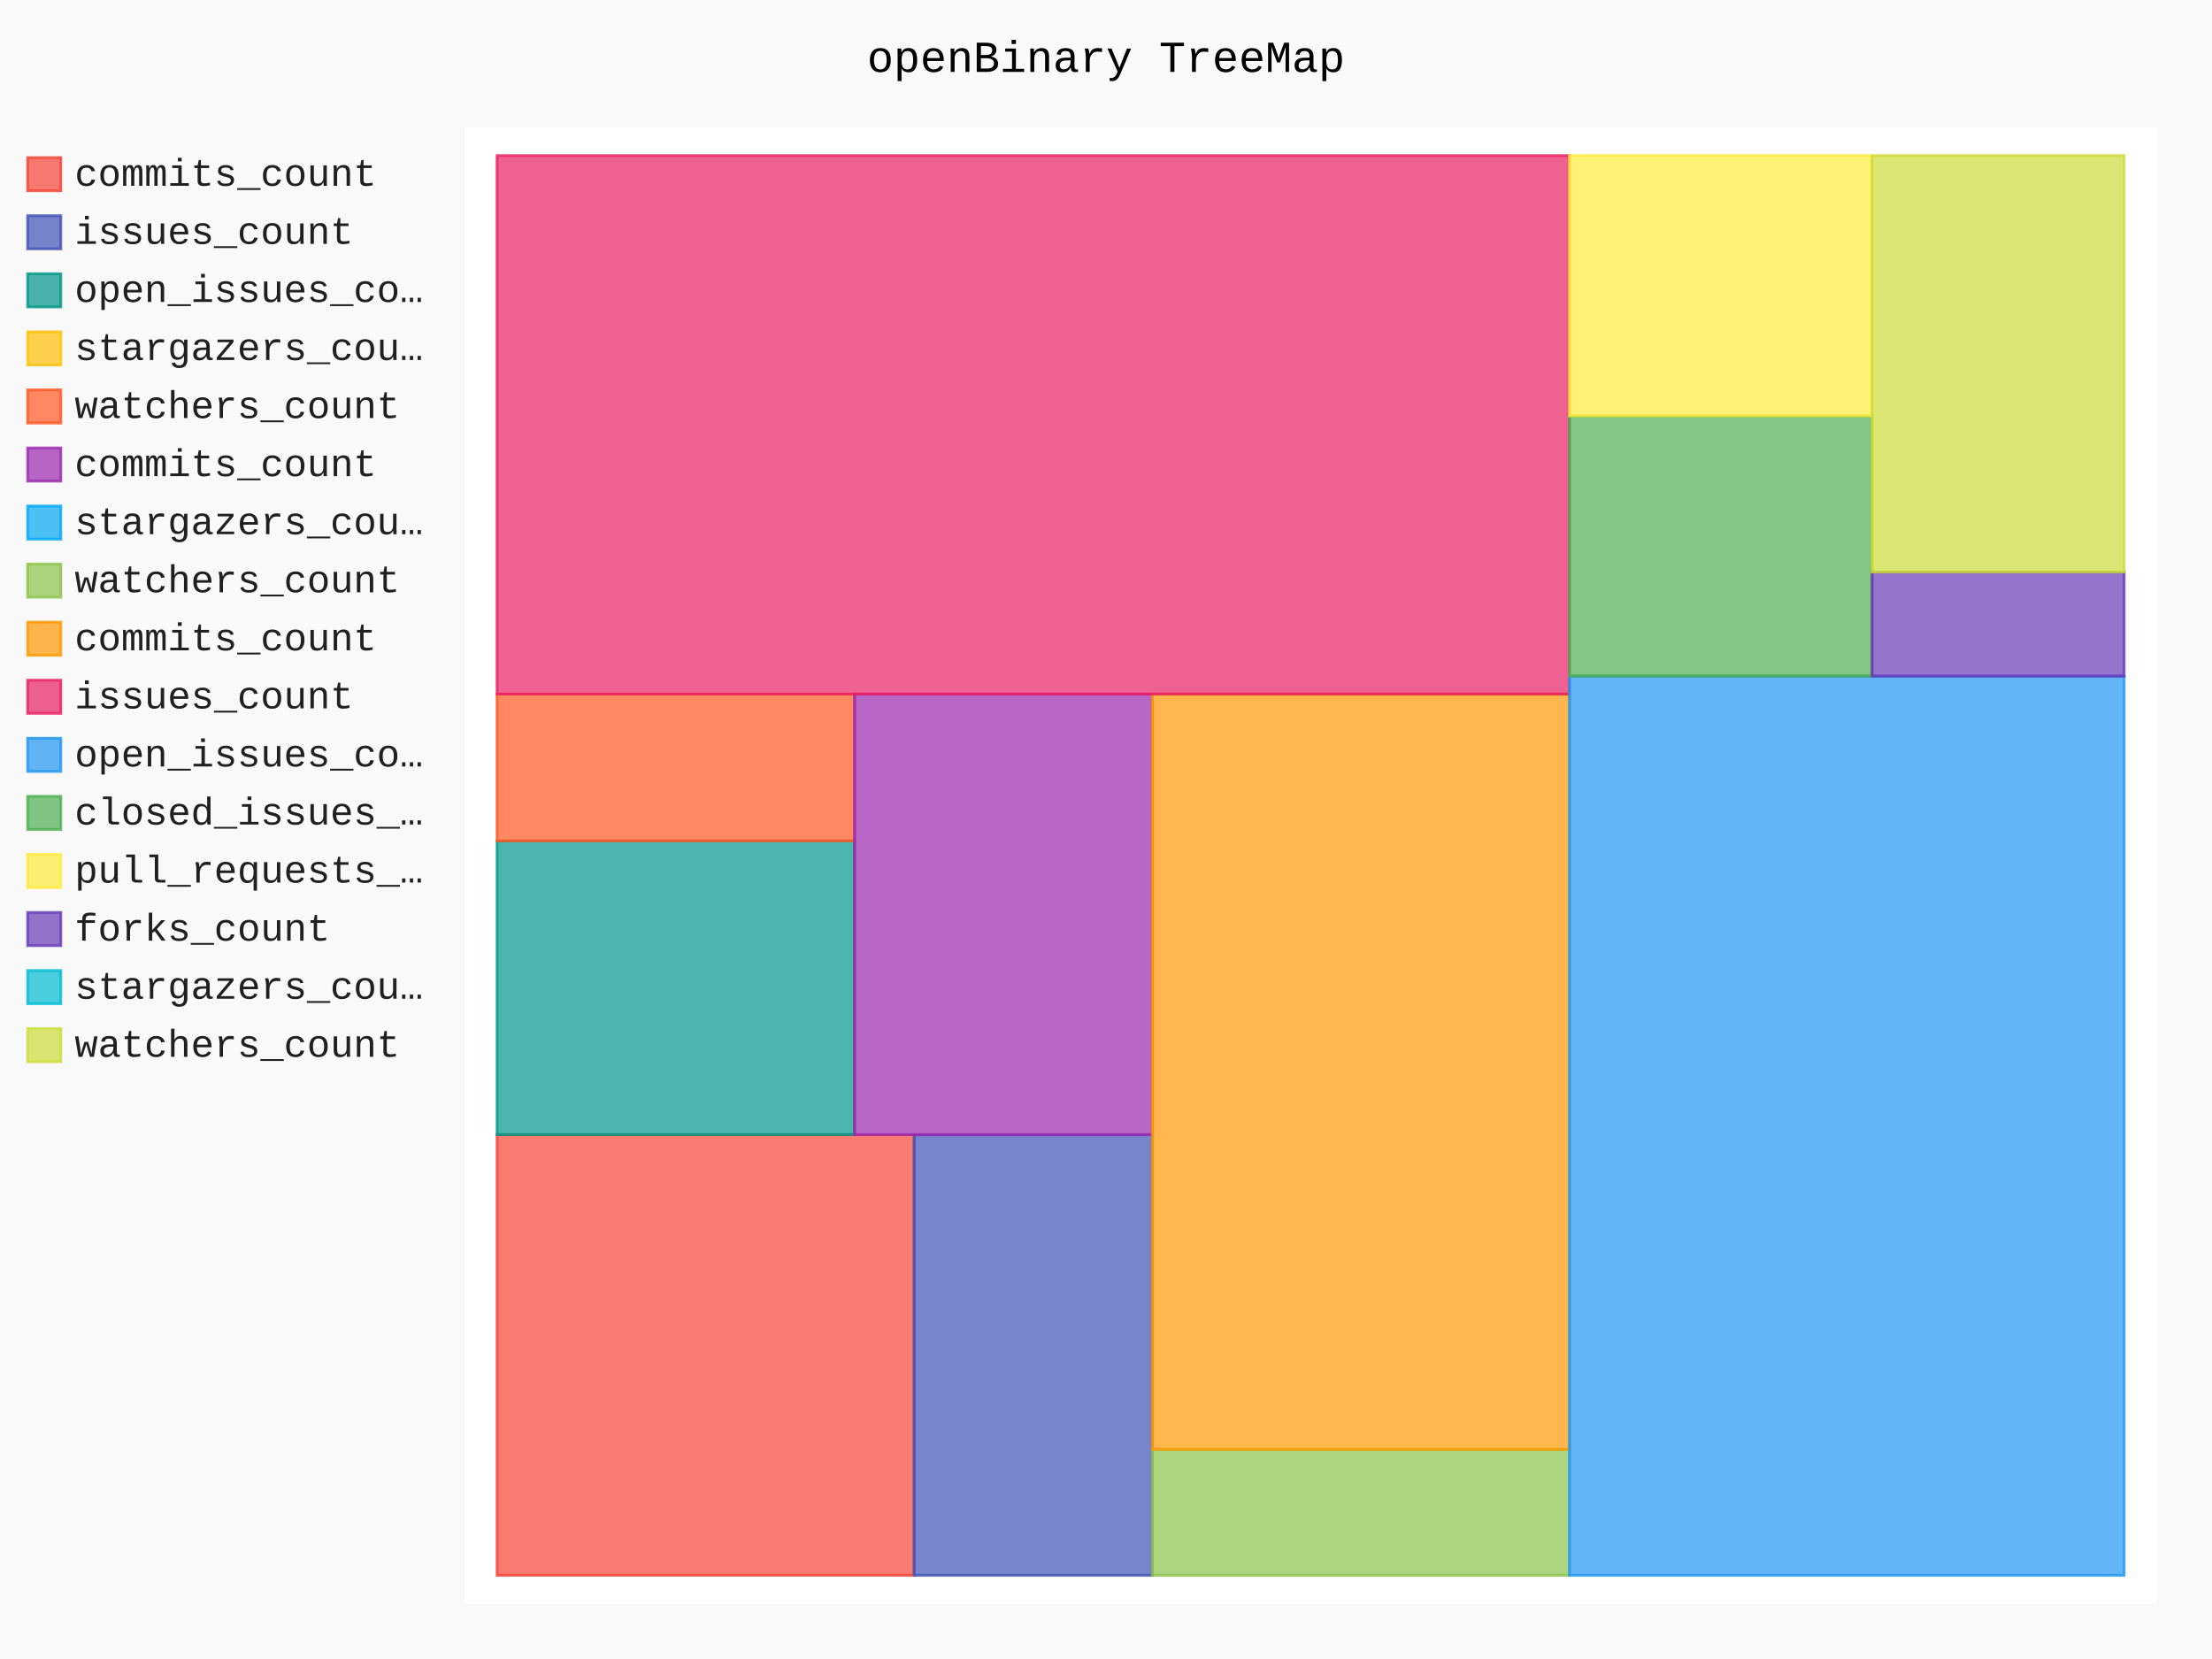
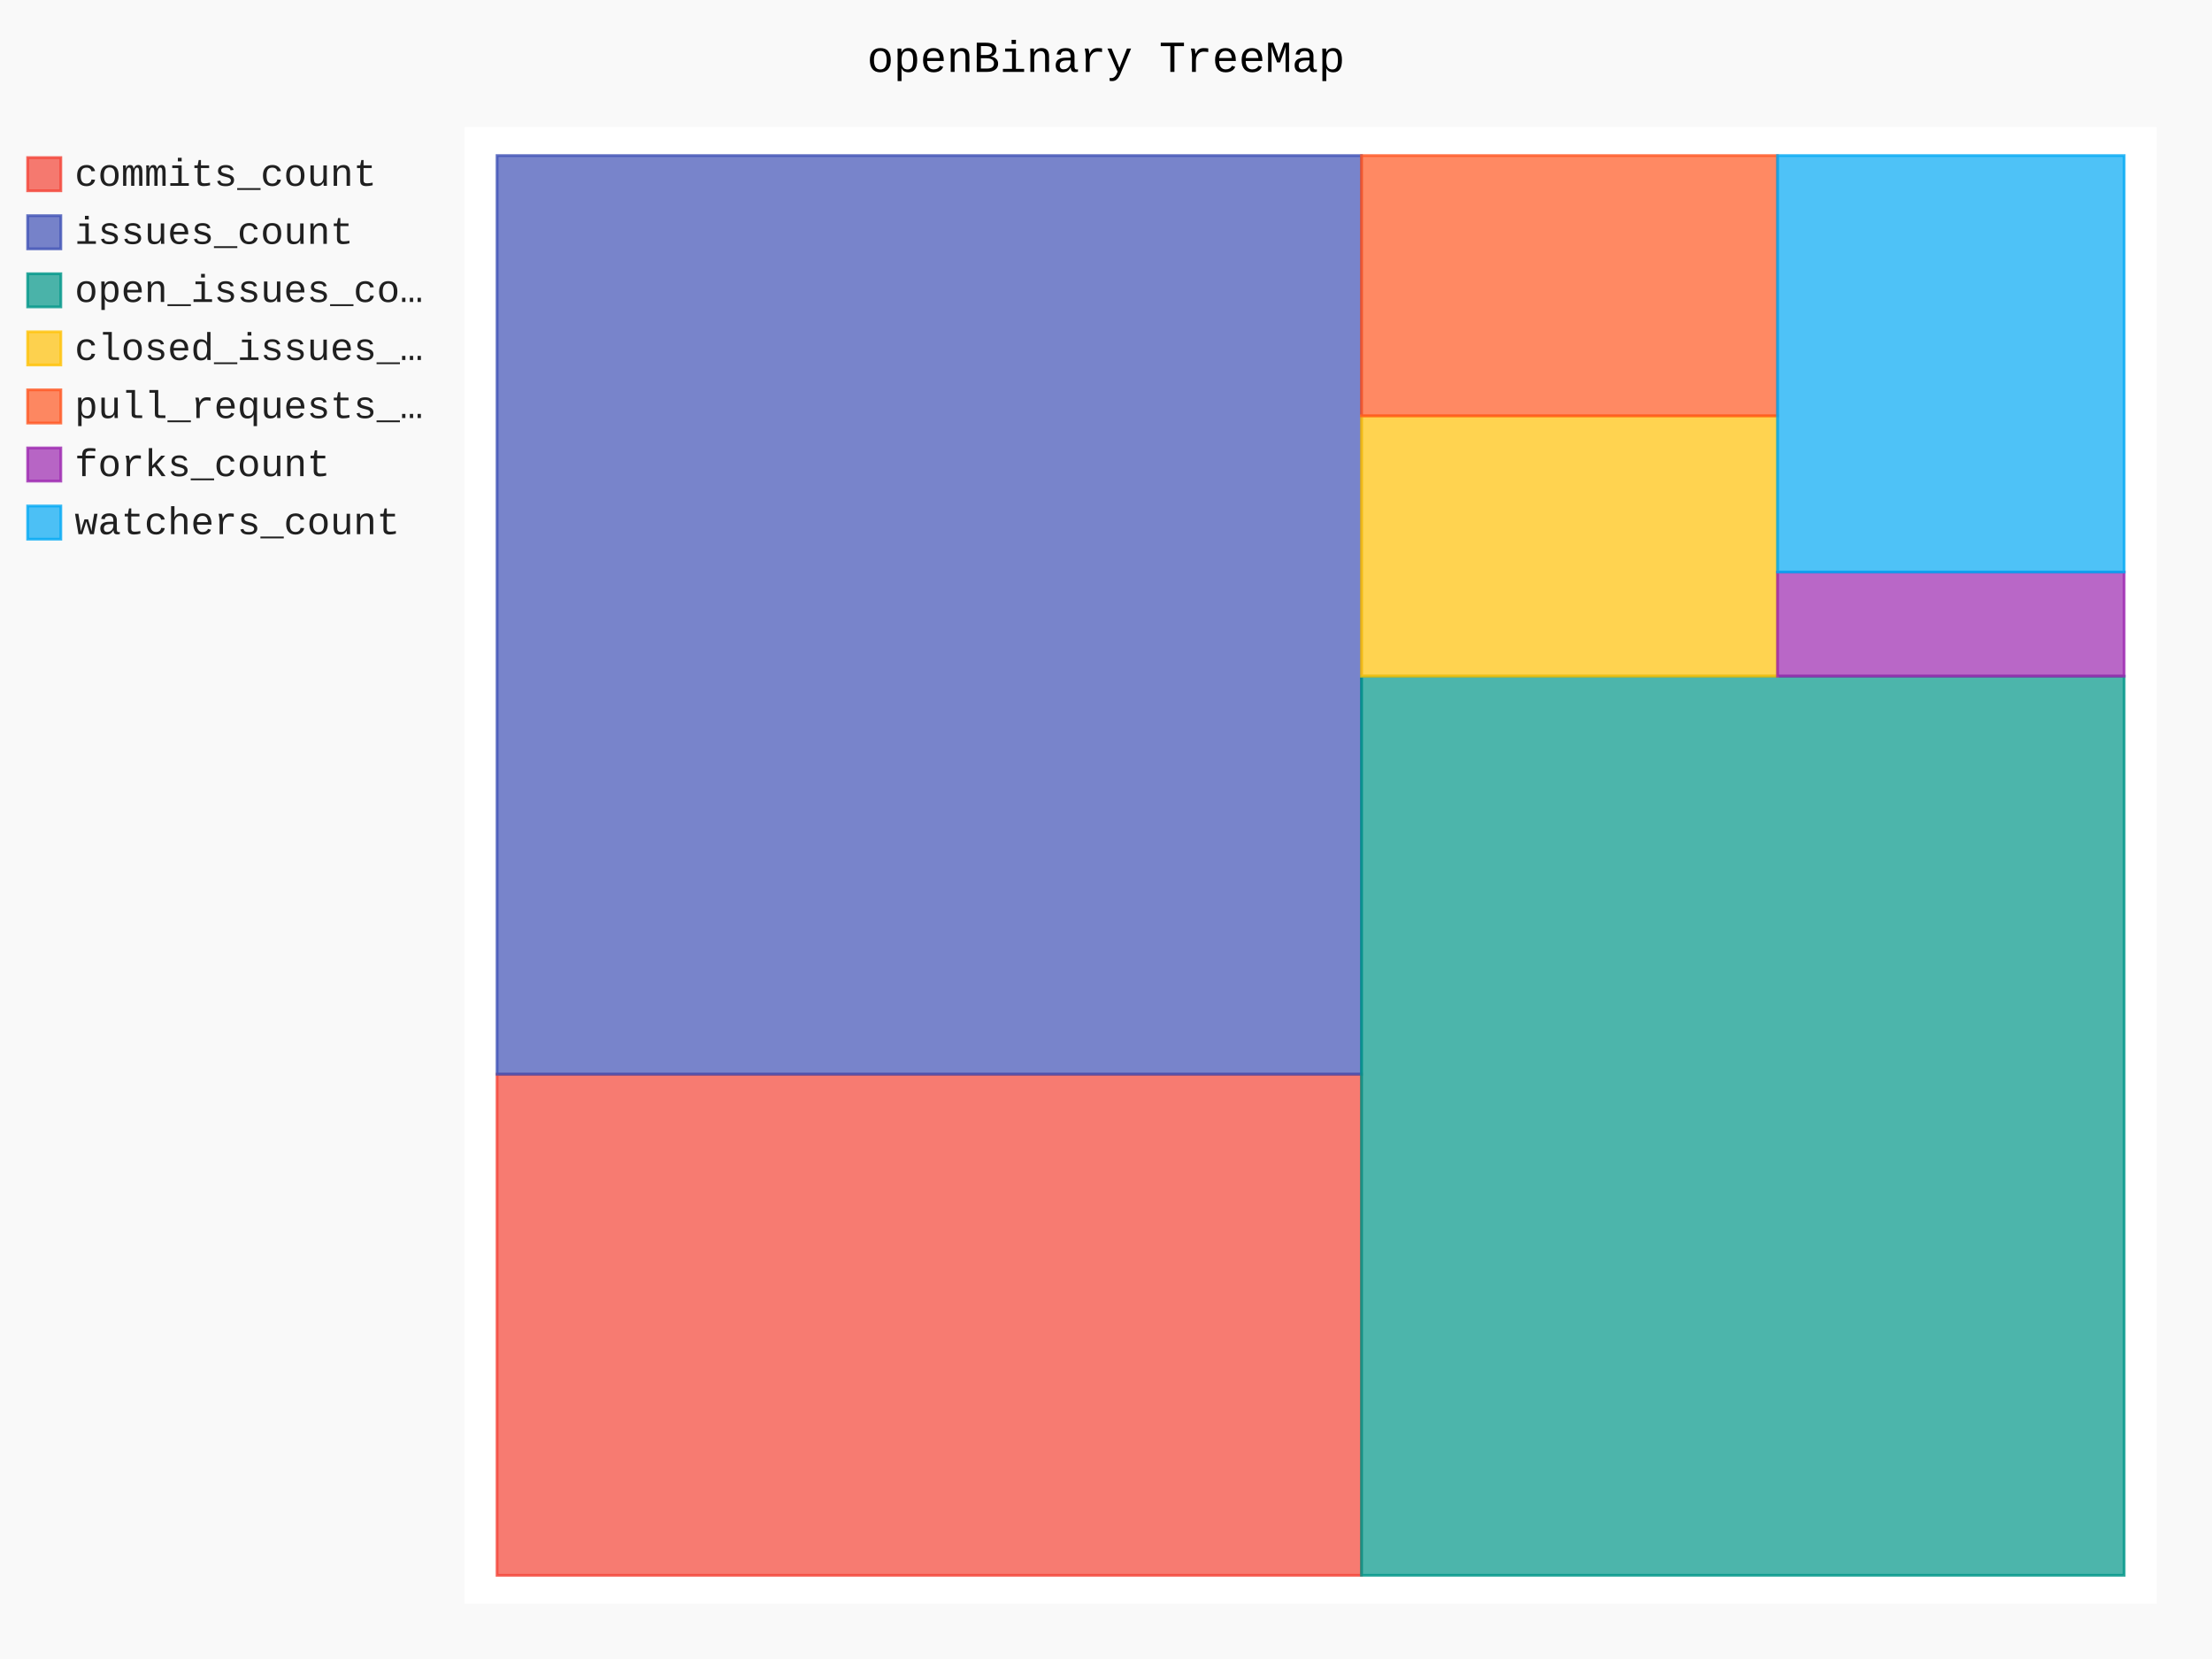
- <svg xmlns="http://www.w3.org/2000/svg" id="chart-81d5522b-9136-4372-a3d3-0214c6725b35" class="pygal-chart" viewBox="0 0 800 600">
+ <svg xmlns="http://www.w3.org/2000/svg" id="chart-b8e47534-e15b-4a4c-9174-1993bee22bd3" class="pygal-chart" viewBox="0 0 800 600">
  <defs>
-     <style type="text/css">#chart-81d5522b-9136-4372-a3d3-0214c6725b35{-webkit-user-select:none;-webkit-font-smoothing:antialiased;font-family:Consolas,"Liberation Mono",Menlo,Courier,monospace}#chart-81d5522b-9136-4372-a3d3-0214c6725b35 .title{font-family:Consolas,"Liberation Mono",Menlo,Courier,monospace;font-size:16px}#chart-81d5522b-9136-4372-a3d3-0214c6725b35 .legends .legend text{font-family:Consolas,"Liberation Mono",Menlo,Courier,monospace;font-size:14px}#chart-81d5522b-9136-4372-a3d3-0214c6725b35 .axis text{font-family:Consolas,"Liberation Mono",Menlo,Courier,monospace;font-size:10px}#chart-81d5522b-9136-4372-a3d3-0214c6725b35 .axis text.major{font-family:Consolas,"Liberation Mono",Menlo,Courier,monospace;font-size:10px}#chart-81d5522b-9136-4372-a3d3-0214c6725b35 .text-overlay text.value{font-family:Consolas,"Liberation Mono",Menlo,Courier,monospace;font-size:16px}#chart-81d5522b-9136-4372-a3d3-0214c6725b35 .text-overlay text.label{font-family:Consolas,"Liberation Mono",Menlo,Courier,monospace;font-size:10px}#chart-81d5522b-9136-4372-a3d3-0214c6725b35 .tooltip{font-family:Consolas,"Liberation Mono",Menlo,Courier,monospace;font-size:14px}#chart-81d5522b-9136-4372-a3d3-0214c6725b35 text.no_data{font-family:Consolas,"Liberation Mono",Menlo,Courier,monospace;font-size:64px}
- #chart-81d5522b-9136-4372-a3d3-0214c6725b35{background-color:rgba(249,249,249,1)}#chart-81d5522b-9136-4372-a3d3-0214c6725b35 path,#chart-81d5522b-9136-4372-a3d3-0214c6725b35 line,#chart-81d5522b-9136-4372-a3d3-0214c6725b35 rect,#chart-81d5522b-9136-4372-a3d3-0214c6725b35 circle{-webkit-transition:150ms;-moz-transition:150ms;transition:150ms}#chart-81d5522b-9136-4372-a3d3-0214c6725b35 .graph &gt; .background{fill:rgba(249,249,249,1)}#chart-81d5522b-9136-4372-a3d3-0214c6725b35 .plot &gt; .background{fill:rgba(255,255,255,1)}#chart-81d5522b-9136-4372-a3d3-0214c6725b35 .graph{fill:rgba(0,0,0,.87)}#chart-81d5522b-9136-4372-a3d3-0214c6725b35 text.no_data{fill:rgba(0,0,0,1)}#chart-81d5522b-9136-4372-a3d3-0214c6725b35 .title{fill:rgba(0,0,0,1)}#chart-81d5522b-9136-4372-a3d3-0214c6725b35 .legends .legend text{fill:rgba(0,0,0,.87)}#chart-81d5522b-9136-4372-a3d3-0214c6725b35 .legends .legend:hover text{fill:rgba(0,0,0,1)}#chart-81d5522b-9136-4372-a3d3-0214c6725b35 .axis .line{stroke:rgba(0,0,0,1)}#chart-81d5522b-9136-4372-a3d3-0214c6725b35 .axis .guide.line{stroke:rgba(0,0,0,.54)}#chart-81d5522b-9136-4372-a3d3-0214c6725b35 .axis .major.line{stroke:rgba(0,0,0,.87)}#chart-81d5522b-9136-4372-a3d3-0214c6725b35 .axis text.major{fill:rgba(0,0,0,1)}#chart-81d5522b-9136-4372-a3d3-0214c6725b35 .axis.y .guides:hover .guide.line,#chart-81d5522b-9136-4372-a3d3-0214c6725b35 .line-graph .axis.x .guides:hover .guide.line,#chart-81d5522b-9136-4372-a3d3-0214c6725b35 .stackedline-graph .axis.x .guides:hover .guide.line,#chart-81d5522b-9136-4372-a3d3-0214c6725b35 .xy-graph .axis.x .guides:hover .guide.line{stroke:rgba(0,0,0,1)}#chart-81d5522b-9136-4372-a3d3-0214c6725b35 .axis .guides:hover text{fill:rgba(0,0,0,1)}#chart-81d5522b-9136-4372-a3d3-0214c6725b35 .reactive{fill-opacity:.7;stroke-opacity:.8;stroke-width:1}#chart-81d5522b-9136-4372-a3d3-0214c6725b35 .ci{stroke:rgba(0,0,0,.87)}#chart-81d5522b-9136-4372-a3d3-0214c6725b35 .reactive.active,#chart-81d5522b-9136-4372-a3d3-0214c6725b35 .active .reactive{fill-opacity:.8;stroke-opacity:.9;stroke-width:4}#chart-81d5522b-9136-4372-a3d3-0214c6725b35 .ci .reactive.active{stroke-width:1.5}#chart-81d5522b-9136-4372-a3d3-0214c6725b35 .series text{fill:rgba(0,0,0,1)}#chart-81d5522b-9136-4372-a3d3-0214c6725b35 .tooltip rect{fill:rgba(255,255,255,1);stroke:rgba(0,0,0,1);-webkit-transition:opacity 150ms;-moz-transition:opacity 150ms;transition:opacity 150ms}#chart-81d5522b-9136-4372-a3d3-0214c6725b35 .tooltip .label{fill:rgba(0,0,0,.87)}#chart-81d5522b-9136-4372-a3d3-0214c6725b35 .tooltip .label{fill:rgba(0,0,0,.87)}#chart-81d5522b-9136-4372-a3d3-0214c6725b35 .tooltip .legend{font-size:.8em;fill:rgba(0,0,0,.54)}#chart-81d5522b-9136-4372-a3d3-0214c6725b35 .tooltip .x_label{font-size:.6em;fill:rgba(0,0,0,1)}#chart-81d5522b-9136-4372-a3d3-0214c6725b35 .tooltip .xlink{font-size:.5em;text-decoration:underline}#chart-81d5522b-9136-4372-a3d3-0214c6725b35 .tooltip .value{font-size:1.5em}#chart-81d5522b-9136-4372-a3d3-0214c6725b35 .bound{font-size:.5em}#chart-81d5522b-9136-4372-a3d3-0214c6725b35 .max-value{font-size:.75em;fill:rgba(0,0,0,.54)}#chart-81d5522b-9136-4372-a3d3-0214c6725b35 .map-element{fill:rgba(255,255,255,1);stroke:rgba(0,0,0,.54) !important}#chart-81d5522b-9136-4372-a3d3-0214c6725b35 .map-element .reactive{fill-opacity:inherit;stroke-opacity:inherit}#chart-81d5522b-9136-4372-a3d3-0214c6725b35 .color-0,#chart-81d5522b-9136-4372-a3d3-0214c6725b35 .color-0 a:visited{stroke:#F44336;fill:#F44336}#chart-81d5522b-9136-4372-a3d3-0214c6725b35 .color-1,#chart-81d5522b-9136-4372-a3d3-0214c6725b35 .color-1 a:visited{stroke:#3F51B5;fill:#3F51B5}#chart-81d5522b-9136-4372-a3d3-0214c6725b35 .color-2,#chart-81d5522b-9136-4372-a3d3-0214c6725b35 .color-2 a:visited{stroke:#009688;fill:#009688}#chart-81d5522b-9136-4372-a3d3-0214c6725b35 .color-3,#chart-81d5522b-9136-4372-a3d3-0214c6725b35 .color-3 a:visited{stroke:#FFC107;fill:#FFC107}#chart-81d5522b-9136-4372-a3d3-0214c6725b35 .color-4,#chart-81d5522b-9136-4372-a3d3-0214c6725b35 .color-4 a:visited{stroke:#FF5722;fill:#FF5722}#chart-81d5522b-9136-4372-a3d3-0214c6725b35 .color-5,#chart-81d5522b-9136-4372-a3d3-0214c6725b35 .color-5 a:visited{stroke:#9C27B0;fill:#9C27B0}#chart-81d5522b-9136-4372-a3d3-0214c6725b35 .color-6,#chart-81d5522b-9136-4372-a3d3-0214c6725b35 .color-6 a:visited{stroke:#03A9F4;fill:#03A9F4}#chart-81d5522b-9136-4372-a3d3-0214c6725b35 .color-7,#chart-81d5522b-9136-4372-a3d3-0214c6725b35 .color-7 a:visited{stroke:#8BC34A;fill:#8BC34A}#chart-81d5522b-9136-4372-a3d3-0214c6725b35 .color-8,#chart-81d5522b-9136-4372-a3d3-0214c6725b35 .color-8 a:visited{stroke:#FF9800;fill:#FF9800}#chart-81d5522b-9136-4372-a3d3-0214c6725b35 .color-9,#chart-81d5522b-9136-4372-a3d3-0214c6725b35 .color-9 a:visited{stroke:#E91E63;fill:#E91E63}#chart-81d5522b-9136-4372-a3d3-0214c6725b35 .color-10,#chart-81d5522b-9136-4372-a3d3-0214c6725b35 .color-10 a:visited{stroke:#2196F3;fill:#2196F3}#chart-81d5522b-9136-4372-a3d3-0214c6725b35 .color-11,#chart-81d5522b-9136-4372-a3d3-0214c6725b35 .color-11 a:visited{stroke:#4CAF50;fill:#4CAF50}#chart-81d5522b-9136-4372-a3d3-0214c6725b35 .color-12,#chart-81d5522b-9136-4372-a3d3-0214c6725b35 .color-12 a:visited{stroke:#FFEB3B;fill:#FFEB3B}#chart-81d5522b-9136-4372-a3d3-0214c6725b35 .color-13,#chart-81d5522b-9136-4372-a3d3-0214c6725b35 .color-13 a:visited{stroke:#673AB7;fill:#673AB7}#chart-81d5522b-9136-4372-a3d3-0214c6725b35 .color-14,#chart-81d5522b-9136-4372-a3d3-0214c6725b35 .color-14 a:visited{stroke:#00BCD4;fill:#00BCD4}#chart-81d5522b-9136-4372-a3d3-0214c6725b35 .color-15,#chart-81d5522b-9136-4372-a3d3-0214c6725b35 .color-15 a:visited{stroke:#CDDC39;fill:#CDDC39}#chart-81d5522b-9136-4372-a3d3-0214c6725b35 .text-overlay .color-0 text{fill:black}#chart-81d5522b-9136-4372-a3d3-0214c6725b35 .text-overlay .color-1 text{fill:black}#chart-81d5522b-9136-4372-a3d3-0214c6725b35 .text-overlay .color-2 text{fill:black}#chart-81d5522b-9136-4372-a3d3-0214c6725b35 .text-overlay .color-3 text{fill:black}#chart-81d5522b-9136-4372-a3d3-0214c6725b35 .text-overlay .color-4 text{fill:black}#chart-81d5522b-9136-4372-a3d3-0214c6725b35 .text-overlay .color-5 text{fill:black}#chart-81d5522b-9136-4372-a3d3-0214c6725b35 .text-overlay .color-6 text{fill:black}#chart-81d5522b-9136-4372-a3d3-0214c6725b35 .text-overlay .color-7 text{fill:black}#chart-81d5522b-9136-4372-a3d3-0214c6725b35 .text-overlay .color-8 text{fill:black}#chart-81d5522b-9136-4372-a3d3-0214c6725b35 .text-overlay .color-9 text{fill:black}#chart-81d5522b-9136-4372-a3d3-0214c6725b35 .text-overlay .color-10 text{fill:black}#chart-81d5522b-9136-4372-a3d3-0214c6725b35 .text-overlay .color-11 text{fill:black}#chart-81d5522b-9136-4372-a3d3-0214c6725b35 .text-overlay .color-12 text{fill:black}#chart-81d5522b-9136-4372-a3d3-0214c6725b35 .text-overlay .color-13 text{fill:black}#chart-81d5522b-9136-4372-a3d3-0214c6725b35 .text-overlay .color-14 text{fill:black}#chart-81d5522b-9136-4372-a3d3-0214c6725b35 .text-overlay .color-15 text{fill:black}
- #chart-81d5522b-9136-4372-a3d3-0214c6725b35 text.no_data{text-anchor:middle}#chart-81d5522b-9136-4372-a3d3-0214c6725b35 .guide.line{fill:none}#chart-81d5522b-9136-4372-a3d3-0214c6725b35 .centered{text-anchor:middle}#chart-81d5522b-9136-4372-a3d3-0214c6725b35 .title{text-anchor:middle}#chart-81d5522b-9136-4372-a3d3-0214c6725b35 .legends .legend text{fill-opacity:1}#chart-81d5522b-9136-4372-a3d3-0214c6725b35 .axis.x text{text-anchor:middle}#chart-81d5522b-9136-4372-a3d3-0214c6725b35 .axis.x:not(.web) text[transform]{text-anchor:start}#chart-81d5522b-9136-4372-a3d3-0214c6725b35 .axis.x:not(.web) text[transform].backwards{text-anchor:end}#chart-81d5522b-9136-4372-a3d3-0214c6725b35 .axis.y text{text-anchor:end}#chart-81d5522b-9136-4372-a3d3-0214c6725b35 .axis.y text[transform].backwards{text-anchor:start}#chart-81d5522b-9136-4372-a3d3-0214c6725b35 .axis.y2 text{text-anchor:start}#chart-81d5522b-9136-4372-a3d3-0214c6725b35 .axis.y2 text[transform].backwards{text-anchor:end}#chart-81d5522b-9136-4372-a3d3-0214c6725b35 .axis .guide.line{stroke-dasharray:4,4;stroke:black}#chart-81d5522b-9136-4372-a3d3-0214c6725b35 .axis .major.guide.line{stroke-dasharray:6,6;stroke:black}#chart-81d5522b-9136-4372-a3d3-0214c6725b35 .horizontal .axis.y .guide.line,#chart-81d5522b-9136-4372-a3d3-0214c6725b35 .horizontal .axis.y2 .guide.line,#chart-81d5522b-9136-4372-a3d3-0214c6725b35 .vertical .axis.x .guide.line{opacity:0}#chart-81d5522b-9136-4372-a3d3-0214c6725b35 .horizontal .axis.always_show .guide.line,#chart-81d5522b-9136-4372-a3d3-0214c6725b35 .vertical .axis.always_show .guide.line{opacity:1 !important}#chart-81d5522b-9136-4372-a3d3-0214c6725b35 .axis.y .guides:hover .guide.line,#chart-81d5522b-9136-4372-a3d3-0214c6725b35 .axis.y2 .guides:hover .guide.line,#chart-81d5522b-9136-4372-a3d3-0214c6725b35 .axis.x .guides:hover .guide.line{opacity:1}#chart-81d5522b-9136-4372-a3d3-0214c6725b35 .axis .guides:hover text{opacity:1}#chart-81d5522b-9136-4372-a3d3-0214c6725b35 .nofill{fill:none}#chart-81d5522b-9136-4372-a3d3-0214c6725b35 .subtle-fill{fill-opacity:.2}#chart-81d5522b-9136-4372-a3d3-0214c6725b35 .dot{stroke-width:1px;fill-opacity:1;stroke-opacity:1}#chart-81d5522b-9136-4372-a3d3-0214c6725b35 .dot.active{stroke-width:5px}#chart-81d5522b-9136-4372-a3d3-0214c6725b35 .dot.negative{fill:transparent}#chart-81d5522b-9136-4372-a3d3-0214c6725b35 text,#chart-81d5522b-9136-4372-a3d3-0214c6725b35 tspan{stroke:none !important}#chart-81d5522b-9136-4372-a3d3-0214c6725b35 .series text.active{opacity:1}#chart-81d5522b-9136-4372-a3d3-0214c6725b35 .tooltip rect{fill-opacity:.95;stroke-width:.5}#chart-81d5522b-9136-4372-a3d3-0214c6725b35 .tooltip text{fill-opacity:1}#chart-81d5522b-9136-4372-a3d3-0214c6725b35 .showable{visibility:hidden}#chart-81d5522b-9136-4372-a3d3-0214c6725b35 .showable.shown{visibility:visible}#chart-81d5522b-9136-4372-a3d3-0214c6725b35 .gauge-background{fill:rgba(229,229,229,1);stroke:none}#chart-81d5522b-9136-4372-a3d3-0214c6725b35 .bg-lines{stroke:rgba(249,249,249,1);stroke-width:2px}</style>
+     <style type="text/css">#chart-b8e47534-e15b-4a4c-9174-1993bee22bd3{-webkit-user-select:none;-webkit-font-smoothing:antialiased;font-family:Consolas,"Liberation Mono",Menlo,Courier,monospace}#chart-b8e47534-e15b-4a4c-9174-1993bee22bd3 .title{font-family:Consolas,"Liberation Mono",Menlo,Courier,monospace;font-size:16px}#chart-b8e47534-e15b-4a4c-9174-1993bee22bd3 .legends .legend text{font-family:Consolas,"Liberation Mono",Menlo,Courier,monospace;font-size:14px}#chart-b8e47534-e15b-4a4c-9174-1993bee22bd3 .axis text{font-family:Consolas,"Liberation Mono",Menlo,Courier,monospace;font-size:10px}#chart-b8e47534-e15b-4a4c-9174-1993bee22bd3 .axis text.major{font-family:Consolas,"Liberation Mono",Menlo,Courier,monospace;font-size:10px}#chart-b8e47534-e15b-4a4c-9174-1993bee22bd3 .text-overlay text.value{font-family:Consolas,"Liberation Mono",Menlo,Courier,monospace;font-size:16px}#chart-b8e47534-e15b-4a4c-9174-1993bee22bd3 .text-overlay text.label{font-family:Consolas,"Liberation Mono",Menlo,Courier,monospace;font-size:10px}#chart-b8e47534-e15b-4a4c-9174-1993bee22bd3 .tooltip{font-family:Consolas,"Liberation Mono",Menlo,Courier,monospace;font-size:14px}#chart-b8e47534-e15b-4a4c-9174-1993bee22bd3 text.no_data{font-family:Consolas,"Liberation Mono",Menlo,Courier,monospace;font-size:64px}
+ #chart-b8e47534-e15b-4a4c-9174-1993bee22bd3{background-color:rgba(249,249,249,1)}#chart-b8e47534-e15b-4a4c-9174-1993bee22bd3 path,#chart-b8e47534-e15b-4a4c-9174-1993bee22bd3 line,#chart-b8e47534-e15b-4a4c-9174-1993bee22bd3 rect,#chart-b8e47534-e15b-4a4c-9174-1993bee22bd3 circle{-webkit-transition:150ms;-moz-transition:150ms;transition:150ms}#chart-b8e47534-e15b-4a4c-9174-1993bee22bd3 .graph &gt; .background{fill:rgba(249,249,249,1)}#chart-b8e47534-e15b-4a4c-9174-1993bee22bd3 .plot &gt; .background{fill:rgba(255,255,255,1)}#chart-b8e47534-e15b-4a4c-9174-1993bee22bd3 .graph{fill:rgba(0,0,0,.87)}#chart-b8e47534-e15b-4a4c-9174-1993bee22bd3 text.no_data{fill:rgba(0,0,0,1)}#chart-b8e47534-e15b-4a4c-9174-1993bee22bd3 .title{fill:rgba(0,0,0,1)}#chart-b8e47534-e15b-4a4c-9174-1993bee22bd3 .legends .legend text{fill:rgba(0,0,0,.87)}#chart-b8e47534-e15b-4a4c-9174-1993bee22bd3 .legends .legend:hover text{fill:rgba(0,0,0,1)}#chart-b8e47534-e15b-4a4c-9174-1993bee22bd3 .axis .line{stroke:rgba(0,0,0,1)}#chart-b8e47534-e15b-4a4c-9174-1993bee22bd3 .axis .guide.line{stroke:rgba(0,0,0,.54)}#chart-b8e47534-e15b-4a4c-9174-1993bee22bd3 .axis .major.line{stroke:rgba(0,0,0,.87)}#chart-b8e47534-e15b-4a4c-9174-1993bee22bd3 .axis text.major{fill:rgba(0,0,0,1)}#chart-b8e47534-e15b-4a4c-9174-1993bee22bd3 .axis.y .guides:hover .guide.line,#chart-b8e47534-e15b-4a4c-9174-1993bee22bd3 .line-graph .axis.x .guides:hover .guide.line,#chart-b8e47534-e15b-4a4c-9174-1993bee22bd3 .stackedline-graph .axis.x .guides:hover .guide.line,#chart-b8e47534-e15b-4a4c-9174-1993bee22bd3 .xy-graph .axis.x .guides:hover .guide.line{stroke:rgba(0,0,0,1)}#chart-b8e47534-e15b-4a4c-9174-1993bee22bd3 .axis .guides:hover text{fill:rgba(0,0,0,1)}#chart-b8e47534-e15b-4a4c-9174-1993bee22bd3 .reactive{fill-opacity:.7;stroke-opacity:.8;stroke-width:1}#chart-b8e47534-e15b-4a4c-9174-1993bee22bd3 .ci{stroke:rgba(0,0,0,.87)}#chart-b8e47534-e15b-4a4c-9174-1993bee22bd3 .reactive.active,#chart-b8e47534-e15b-4a4c-9174-1993bee22bd3 .active .reactive{fill-opacity:.8;stroke-opacity:.9;stroke-width:4}#chart-b8e47534-e15b-4a4c-9174-1993bee22bd3 .ci .reactive.active{stroke-width:1.5}#chart-b8e47534-e15b-4a4c-9174-1993bee22bd3 .series text{fill:rgba(0,0,0,1)}#chart-b8e47534-e15b-4a4c-9174-1993bee22bd3 .tooltip rect{fill:rgba(255,255,255,1);stroke:rgba(0,0,0,1);-webkit-transition:opacity 150ms;-moz-transition:opacity 150ms;transition:opacity 150ms}#chart-b8e47534-e15b-4a4c-9174-1993bee22bd3 .tooltip .label{fill:rgba(0,0,0,.87)}#chart-b8e47534-e15b-4a4c-9174-1993bee22bd3 .tooltip .label{fill:rgba(0,0,0,.87)}#chart-b8e47534-e15b-4a4c-9174-1993bee22bd3 .tooltip .legend{font-size:.8em;fill:rgba(0,0,0,.54)}#chart-b8e47534-e15b-4a4c-9174-1993bee22bd3 .tooltip .x_label{font-size:.6em;fill:rgba(0,0,0,1)}#chart-b8e47534-e15b-4a4c-9174-1993bee22bd3 .tooltip .xlink{font-size:.5em;text-decoration:underline}#chart-b8e47534-e15b-4a4c-9174-1993bee22bd3 .tooltip .value{font-size:1.5em}#chart-b8e47534-e15b-4a4c-9174-1993bee22bd3 .bound{font-size:.5em}#chart-b8e47534-e15b-4a4c-9174-1993bee22bd3 .max-value{font-size:.75em;fill:rgba(0,0,0,.54)}#chart-b8e47534-e15b-4a4c-9174-1993bee22bd3 .map-element{fill:rgba(255,255,255,1);stroke:rgba(0,0,0,.54) !important}#chart-b8e47534-e15b-4a4c-9174-1993bee22bd3 .map-element .reactive{fill-opacity:inherit;stroke-opacity:inherit}#chart-b8e47534-e15b-4a4c-9174-1993bee22bd3 .color-0,#chart-b8e47534-e15b-4a4c-9174-1993bee22bd3 .color-0 a:visited{stroke:#F44336;fill:#F44336}#chart-b8e47534-e15b-4a4c-9174-1993bee22bd3 .color-1,#chart-b8e47534-e15b-4a4c-9174-1993bee22bd3 .color-1 a:visited{stroke:#3F51B5;fill:#3F51B5}#chart-b8e47534-e15b-4a4c-9174-1993bee22bd3 .color-2,#chart-b8e47534-e15b-4a4c-9174-1993bee22bd3 .color-2 a:visited{stroke:#009688;fill:#009688}#chart-b8e47534-e15b-4a4c-9174-1993bee22bd3 .color-3,#chart-b8e47534-e15b-4a4c-9174-1993bee22bd3 .color-3 a:visited{stroke:#FFC107;fill:#FFC107}#chart-b8e47534-e15b-4a4c-9174-1993bee22bd3 .color-4,#chart-b8e47534-e15b-4a4c-9174-1993bee22bd3 .color-4 a:visited{stroke:#FF5722;fill:#FF5722}#chart-b8e47534-e15b-4a4c-9174-1993bee22bd3 .color-5,#chart-b8e47534-e15b-4a4c-9174-1993bee22bd3 .color-5 a:visited{stroke:#9C27B0;fill:#9C27B0}#chart-b8e47534-e15b-4a4c-9174-1993bee22bd3 .color-6,#chart-b8e47534-e15b-4a4c-9174-1993bee22bd3 .color-6 a:visited{stroke:#03A9F4;fill:#03A9F4}#chart-b8e47534-e15b-4a4c-9174-1993bee22bd3 .text-overlay .color-0 text{fill:black}#chart-b8e47534-e15b-4a4c-9174-1993bee22bd3 .text-overlay .color-1 text{fill:black}#chart-b8e47534-e15b-4a4c-9174-1993bee22bd3 .text-overlay .color-2 text{fill:black}#chart-b8e47534-e15b-4a4c-9174-1993bee22bd3 .text-overlay .color-3 text{fill:black}#chart-b8e47534-e15b-4a4c-9174-1993bee22bd3 .text-overlay .color-4 text{fill:black}#chart-b8e47534-e15b-4a4c-9174-1993bee22bd3 .text-overlay .color-5 text{fill:black}#chart-b8e47534-e15b-4a4c-9174-1993bee22bd3 .text-overlay .color-6 text{fill:black}
+ #chart-b8e47534-e15b-4a4c-9174-1993bee22bd3 text.no_data{text-anchor:middle}#chart-b8e47534-e15b-4a4c-9174-1993bee22bd3 .guide.line{fill:none}#chart-b8e47534-e15b-4a4c-9174-1993bee22bd3 .centered{text-anchor:middle}#chart-b8e47534-e15b-4a4c-9174-1993bee22bd3 .title{text-anchor:middle}#chart-b8e47534-e15b-4a4c-9174-1993bee22bd3 .legends .legend text{fill-opacity:1}#chart-b8e47534-e15b-4a4c-9174-1993bee22bd3 .axis.x text{text-anchor:middle}#chart-b8e47534-e15b-4a4c-9174-1993bee22bd3 .axis.x:not(.web) text[transform]{text-anchor:start}#chart-b8e47534-e15b-4a4c-9174-1993bee22bd3 .axis.x:not(.web) text[transform].backwards{text-anchor:end}#chart-b8e47534-e15b-4a4c-9174-1993bee22bd3 .axis.y text{text-anchor:end}#chart-b8e47534-e15b-4a4c-9174-1993bee22bd3 .axis.y text[transform].backwards{text-anchor:start}#chart-b8e47534-e15b-4a4c-9174-1993bee22bd3 .axis.y2 text{text-anchor:start}#chart-b8e47534-e15b-4a4c-9174-1993bee22bd3 .axis.y2 text[transform].backwards{text-anchor:end}#chart-b8e47534-e15b-4a4c-9174-1993bee22bd3 .axis .guide.line{stroke-dasharray:4,4;stroke:black}#chart-b8e47534-e15b-4a4c-9174-1993bee22bd3 .axis .major.guide.line{stroke-dasharray:6,6;stroke:black}#chart-b8e47534-e15b-4a4c-9174-1993bee22bd3 .horizontal .axis.y .guide.line,#chart-b8e47534-e15b-4a4c-9174-1993bee22bd3 .horizontal .axis.y2 .guide.line,#chart-b8e47534-e15b-4a4c-9174-1993bee22bd3 .vertical .axis.x .guide.line{opacity:0}#chart-b8e47534-e15b-4a4c-9174-1993bee22bd3 .horizontal .axis.always_show .guide.line,#chart-b8e47534-e15b-4a4c-9174-1993bee22bd3 .vertical .axis.always_show .guide.line{opacity:1 !important}#chart-b8e47534-e15b-4a4c-9174-1993bee22bd3 .axis.y .guides:hover .guide.line,#chart-b8e47534-e15b-4a4c-9174-1993bee22bd3 .axis.y2 .guides:hover .guide.line,#chart-b8e47534-e15b-4a4c-9174-1993bee22bd3 .axis.x .guides:hover .guide.line{opacity:1}#chart-b8e47534-e15b-4a4c-9174-1993bee22bd3 .axis .guides:hover text{opacity:1}#chart-b8e47534-e15b-4a4c-9174-1993bee22bd3 .nofill{fill:none}#chart-b8e47534-e15b-4a4c-9174-1993bee22bd3 .subtle-fill{fill-opacity:.2}#chart-b8e47534-e15b-4a4c-9174-1993bee22bd3 .dot{stroke-width:1px;fill-opacity:1;stroke-opacity:1}#chart-b8e47534-e15b-4a4c-9174-1993bee22bd3 .dot.active{stroke-width:5px}#chart-b8e47534-e15b-4a4c-9174-1993bee22bd3 .dot.negative{fill:transparent}#chart-b8e47534-e15b-4a4c-9174-1993bee22bd3 text,#chart-b8e47534-e15b-4a4c-9174-1993bee22bd3 tspan{stroke:none !important}#chart-b8e47534-e15b-4a4c-9174-1993bee22bd3 .series text.active{opacity:1}#chart-b8e47534-e15b-4a4c-9174-1993bee22bd3 .tooltip rect{fill-opacity:.95;stroke-width:.5}#chart-b8e47534-e15b-4a4c-9174-1993bee22bd3 .tooltip text{fill-opacity:1}#chart-b8e47534-e15b-4a4c-9174-1993bee22bd3 .showable{visibility:hidden}#chart-b8e47534-e15b-4a4c-9174-1993bee22bd3 .showable.shown{visibility:visible}#chart-b8e47534-e15b-4a4c-9174-1993bee22bd3 .gauge-background{fill:rgba(229,229,229,1);stroke:none}#chart-b8e47534-e15b-4a4c-9174-1993bee22bd3 .bg-lines{stroke:rgba(249,249,249,1);stroke-width:2px}</style>
  </defs>
  <g class="graph treemap-graph vertical">
    <rect x="0" y="0" width="800" height="600" class="background" />
    <g transform="translate(168, 46)" class="plot">
      <rect x="0" y="0" width="612.0" height="534" class="background" />
      <g class="series serie-0 color-0">
        <g class="rects">
          <g class="rect">
-             <rect x="11.769" y="364.381" width="150.83" height="159.35" class="rect reactive tooltip-trigger" />
+             <rect x="11.769" y="342.509" width="312.62" height="181.222" class="rect reactive tooltip-trigger" />
          </g>
        </g>
      </g>
      <g class="series serie-1 color-1">
        <g class="rects">
          <g class="rect">
-             <rect x="162.6" y="364.381" width="86.189" height="159.35" class="rect reactive tooltip-trigger" />
+             <rect x="11.769" y="10.269" width="312.62" height="332.24" class="rect reactive tooltip-trigger" />
          </g>
        </g>
      </g>
      <g class="series serie-2 color-2">
        <g class="rects">
          <g class="rect">
-             <rect x="11.769" y="258.147" width="129.283" height="106.233" class="rect reactive tooltip-trigger" />
+             <rect x="324.389" y="198.538" width="275.841" height="325.192" class="rect reactive tooltip-trigger" />
+           </g>
+         </g>
+       </g>
+       <g class="series serie-3 color-3">
+         <g class="rects">
+           <g class="rect">
+             <rect x="324.389" y="104.404" width="150.459" height="94.135" class="rect reactive tooltip-trigger" />
          </g>
        </g>
      </g>
      <g class="series serie-4 color-4">
        <g class="rects">
          <g class="rect">
-             <rect x="11.769" y="205.031" width="129.283" height="53.117" class="rect reactive tooltip-trigger" />
+             <rect x="324.389" y="10.269" width="150.459" height="94.135" class="rect reactive tooltip-trigger" />
          </g>
        </g>
      </g>
      <g class="series serie-5 color-5">
        <g class="rects">
          <g class="rect">
-             <rect x="141.052" y="205.031" width="107.736" height="159.35" class="rect reactive tooltip-trigger" />
+             <rect x="474.848" y="160.885" width="125.382" height="37.654" class="rect reactive tooltip-trigger" />
          </g>
        </g>
      </g>
-       <g class="series serie-7 color-7">
+       <g class="series serie-6 color-6">
        <g class="rects">
          <g class="rect">
-             <rect x="248.788" y="478.202" width="150.83" height="45.529" class="rect reactive tooltip-trigger" />
-           </g>
-         </g>
-       </g>
-       <g class="series serie-8 color-8">
-         <g class="rects">
-           <g class="rect">
-             <rect x="248.788" y="205.031" width="150.83" height="273.172" class="rect reactive tooltip-trigger" />
-           </g>
-         </g>
-       </g>
-       <g class="series serie-9 color-9">
-         <g class="rects">
-           <g class="rect">
-             <rect x="11.769" y="10.269" width="387.85" height="194.761" class="rect reactive tooltip-trigger" />
-           </g>
-         </g>
-       </g>
-       <g class="series serie-10 color-10">
-         <g class="rects">
-           <g class="rect">
-             <rect x="399.619" y="198.538" width="200.612" height="325.192" class="rect reactive tooltip-trigger" />
-           </g>
-         </g>
-       </g>
-       <g class="series serie-11 color-11">
-         <g class="rects">
-           <g class="rect">
-             <rect x="399.619" y="104.404" width="109.425" height="94.135" class="rect reactive tooltip-trigger" />
-           </g>
-         </g>
-       </g>
-       <g class="series serie-12 color-12">
-         <g class="rects">
-           <g class="rect">
-             <rect x="399.619" y="10.269" width="109.425" height="94.135" class="rect reactive tooltip-trigger" />
-           </g>
-         </g>
-       </g>
-       <g class="series serie-13 color-13">
-         <g class="rects">
-           <g class="rect">
-             <rect x="509.044" y="160.885" width="91.187" height="37.654" class="rect reactive tooltip-trigger" />
-           </g>
-         </g>
-       </g>
-       <g class="series serie-15 color-15">
-         <g class="rects">
-           <g class="rect">
-             <rect x="509.044" y="10.269" width="91.187" height="150.615" class="rect reactive tooltip-trigger" />
+             <rect x="474.848" y="10.269" width="125.382" height="150.615" class="rect reactive tooltip-trigger" />
          </g>
        </g>
      </g>
    </g>
    <g class="titles">
      <text x="400.0" y="26" class="title plot_title">openBinary TreeMap</text>
    </g>
    <g transform="translate(168, 46)" class="plot overlay">
      <g class="series serie-0 color-0" />
      <g class="series serie-1 color-1" />
      <g class="series serie-2 color-2" />
+       <g class="series serie-3 color-3" />
      <g class="series serie-4 color-4" />
      <g class="series serie-5 color-5" />
-       <g class="series serie-7 color-7" />
-       <g class="series serie-8 color-8" />
-       <g class="series serie-9 color-9" />
-       <g class="series serie-10 color-10" />
-       <g class="series serie-11 color-11" />
-       <g class="series serie-12 color-12" />
-       <g class="series serie-13 color-13" />
-       <g class="series serie-15 color-15" />
+       <g class="series serie-6 color-6" />
    </g>
    <g transform="translate(168, 46)" class="plot text-overlay">
      <g class="series serie-0 color-0" />
      <g class="series serie-1 color-1" />
      <g class="series serie-2 color-2" />
+       <g class="series serie-3 color-3" />
      <g class="series serie-4 color-4" />
      <g class="series serie-5 color-5" />
-       <g class="series serie-7 color-7" />
-       <g class="series serie-8 color-8" />
-       <g class="series serie-9 color-9" />
-       <g class="series serie-10 color-10" />
-       <g class="series serie-11 color-11" />
-       <g class="series serie-12 color-12" />
-       <g class="series serie-13 color-13" />
-       <g class="series serie-15 color-15" />
+       <g class="series serie-6 color-6" />
    </g>
    <g transform="translate(168, 46)" class="plot tooltip-overlay">
      <g transform="translate(0 0)" style="opacity: 0" class="tooltip">
        <rect rx="0" ry="0" width="0" height="0" class="tooltip-box" />
        <g class="text" />
      </g>
    </g>
    <g transform="translate(10, 56)" class="legends">
      <g id="activate-serie-0" class="legend reactive activate-serie">
        <rect x="0.0" y="1.0" width="12" height="12" class="color-0 reactive" />
        <text x="17.0" y="11.2">commits_count</text>
      </g>
      <g id="activate-serie-1" class="legend reactive activate-serie">
        <rect x="0.0" y="22.0" width="12" height="12" class="color-1 reactive" />
        <text x="17.0" y="32.2">issues_count</text>
      </g>
      <g id="activate-serie-2" class="legend reactive activate-serie">
        <rect x="0.0" y="43.0" width="12" height="12" class="color-2 reactive" />
        <text x="17.0" y="53.2">open_issues_co…</text>
      </g>
      <g id="activate-serie-3" class="legend reactive activate-serie">
        <rect x="0.0" y="64.0" width="12" height="12" class="color-3 reactive" />
-         <text x="17.0" y="74.2">stargazers_cou…</text>
+         <text x="17.0" y="74.2">closed_issues_…</text>
      </g>
      <g id="activate-serie-4" class="legend reactive activate-serie">
        <rect x="0.0" y="85.0" width="12" height="12" class="color-4 reactive" />
-         <text x="17.0" y="95.2">watchers_count</text>
+         <text x="17.0" y="95.2">pull_requests_…</text>
      </g>
      <g id="activate-serie-5" class="legend reactive activate-serie">
        <rect x="0.0" y="106.0" width="12" height="12" class="color-5 reactive" />
-         <text x="17.0" y="116.2">commits_count</text>
+         <text x="17.0" y="116.2">forks_count</text>
      </g>
      <g id="activate-serie-6" class="legend reactive activate-serie">
        <rect x="0.0" y="127.0" width="12" height="12" class="color-6 reactive" />
-         <text x="17.0" y="137.2">stargazers_cou…</text>
-       </g>
-       <g id="activate-serie-7" class="legend reactive activate-serie">
-         <rect x="0.0" y="148.0" width="12" height="12" class="color-7 reactive" />
-         <text x="17.0" y="158.2">watchers_count</text>
-       </g>
-       <g id="activate-serie-8" class="legend reactive activate-serie">
-         <rect x="0.0" y="169.0" width="12" height="12" class="color-8 reactive" />
-         <text x="17.0" y="179.2">commits_count</text>
-       </g>
-       <g id="activate-serie-9" class="legend reactive activate-serie">
-         <rect x="0.0" y="190.0" width="12" height="12" class="color-9 reactive" />
-         <text x="17.0" y="200.2">issues_count</text>
-       </g>
-       <g id="activate-serie-10" class="legend reactive activate-serie">
-         <rect x="0.0" y="211.0" width="12" height="12" class="color-10 reactive" />
-         <text x="17.0" y="221.2">open_issues_co…</text>
-       </g>
-       <g id="activate-serie-11" class="legend reactive activate-serie">
-         <rect x="0.0" y="232.0" width="12" height="12" class="color-11 reactive" />
-         <text x="17.0" y="242.2">closed_issues_…</text>
-       </g>
-       <g id="activate-serie-12" class="legend reactive activate-serie">
-         <rect x="0.0" y="253.0" width="12" height="12" class="color-12 reactive" />
-         <text x="17.0" y="263.2">pull_requests_…</text>
-       </g>
-       <g id="activate-serie-13" class="legend reactive activate-serie">
-         <rect x="0.0" y="274.0" width="12" height="12" class="color-13 reactive" />
-         <text x="17.0" y="284.2">forks_count</text>
-       </g>
-       <g id="activate-serie-14" class="legend reactive activate-serie">
-         <rect x="0.0" y="295.0" width="12" height="12" class="color-14 reactive" />
-         <text x="17.0" y="305.2">stargazers_cou…</text>
-       </g>
-       <g id="activate-serie-15" class="legend reactive activate-serie">
-         <rect x="0.0" y="316.0" width="12" height="12" class="color-15 reactive" />
-         <text x="17.0" y="326.2">watchers_count</text>
+         <text x="17.0" y="137.2">watchers_count</text>
      </g>
    </g>
    <g transform="translate(790, 56)" class="legends" />
  </g>
</svg>
